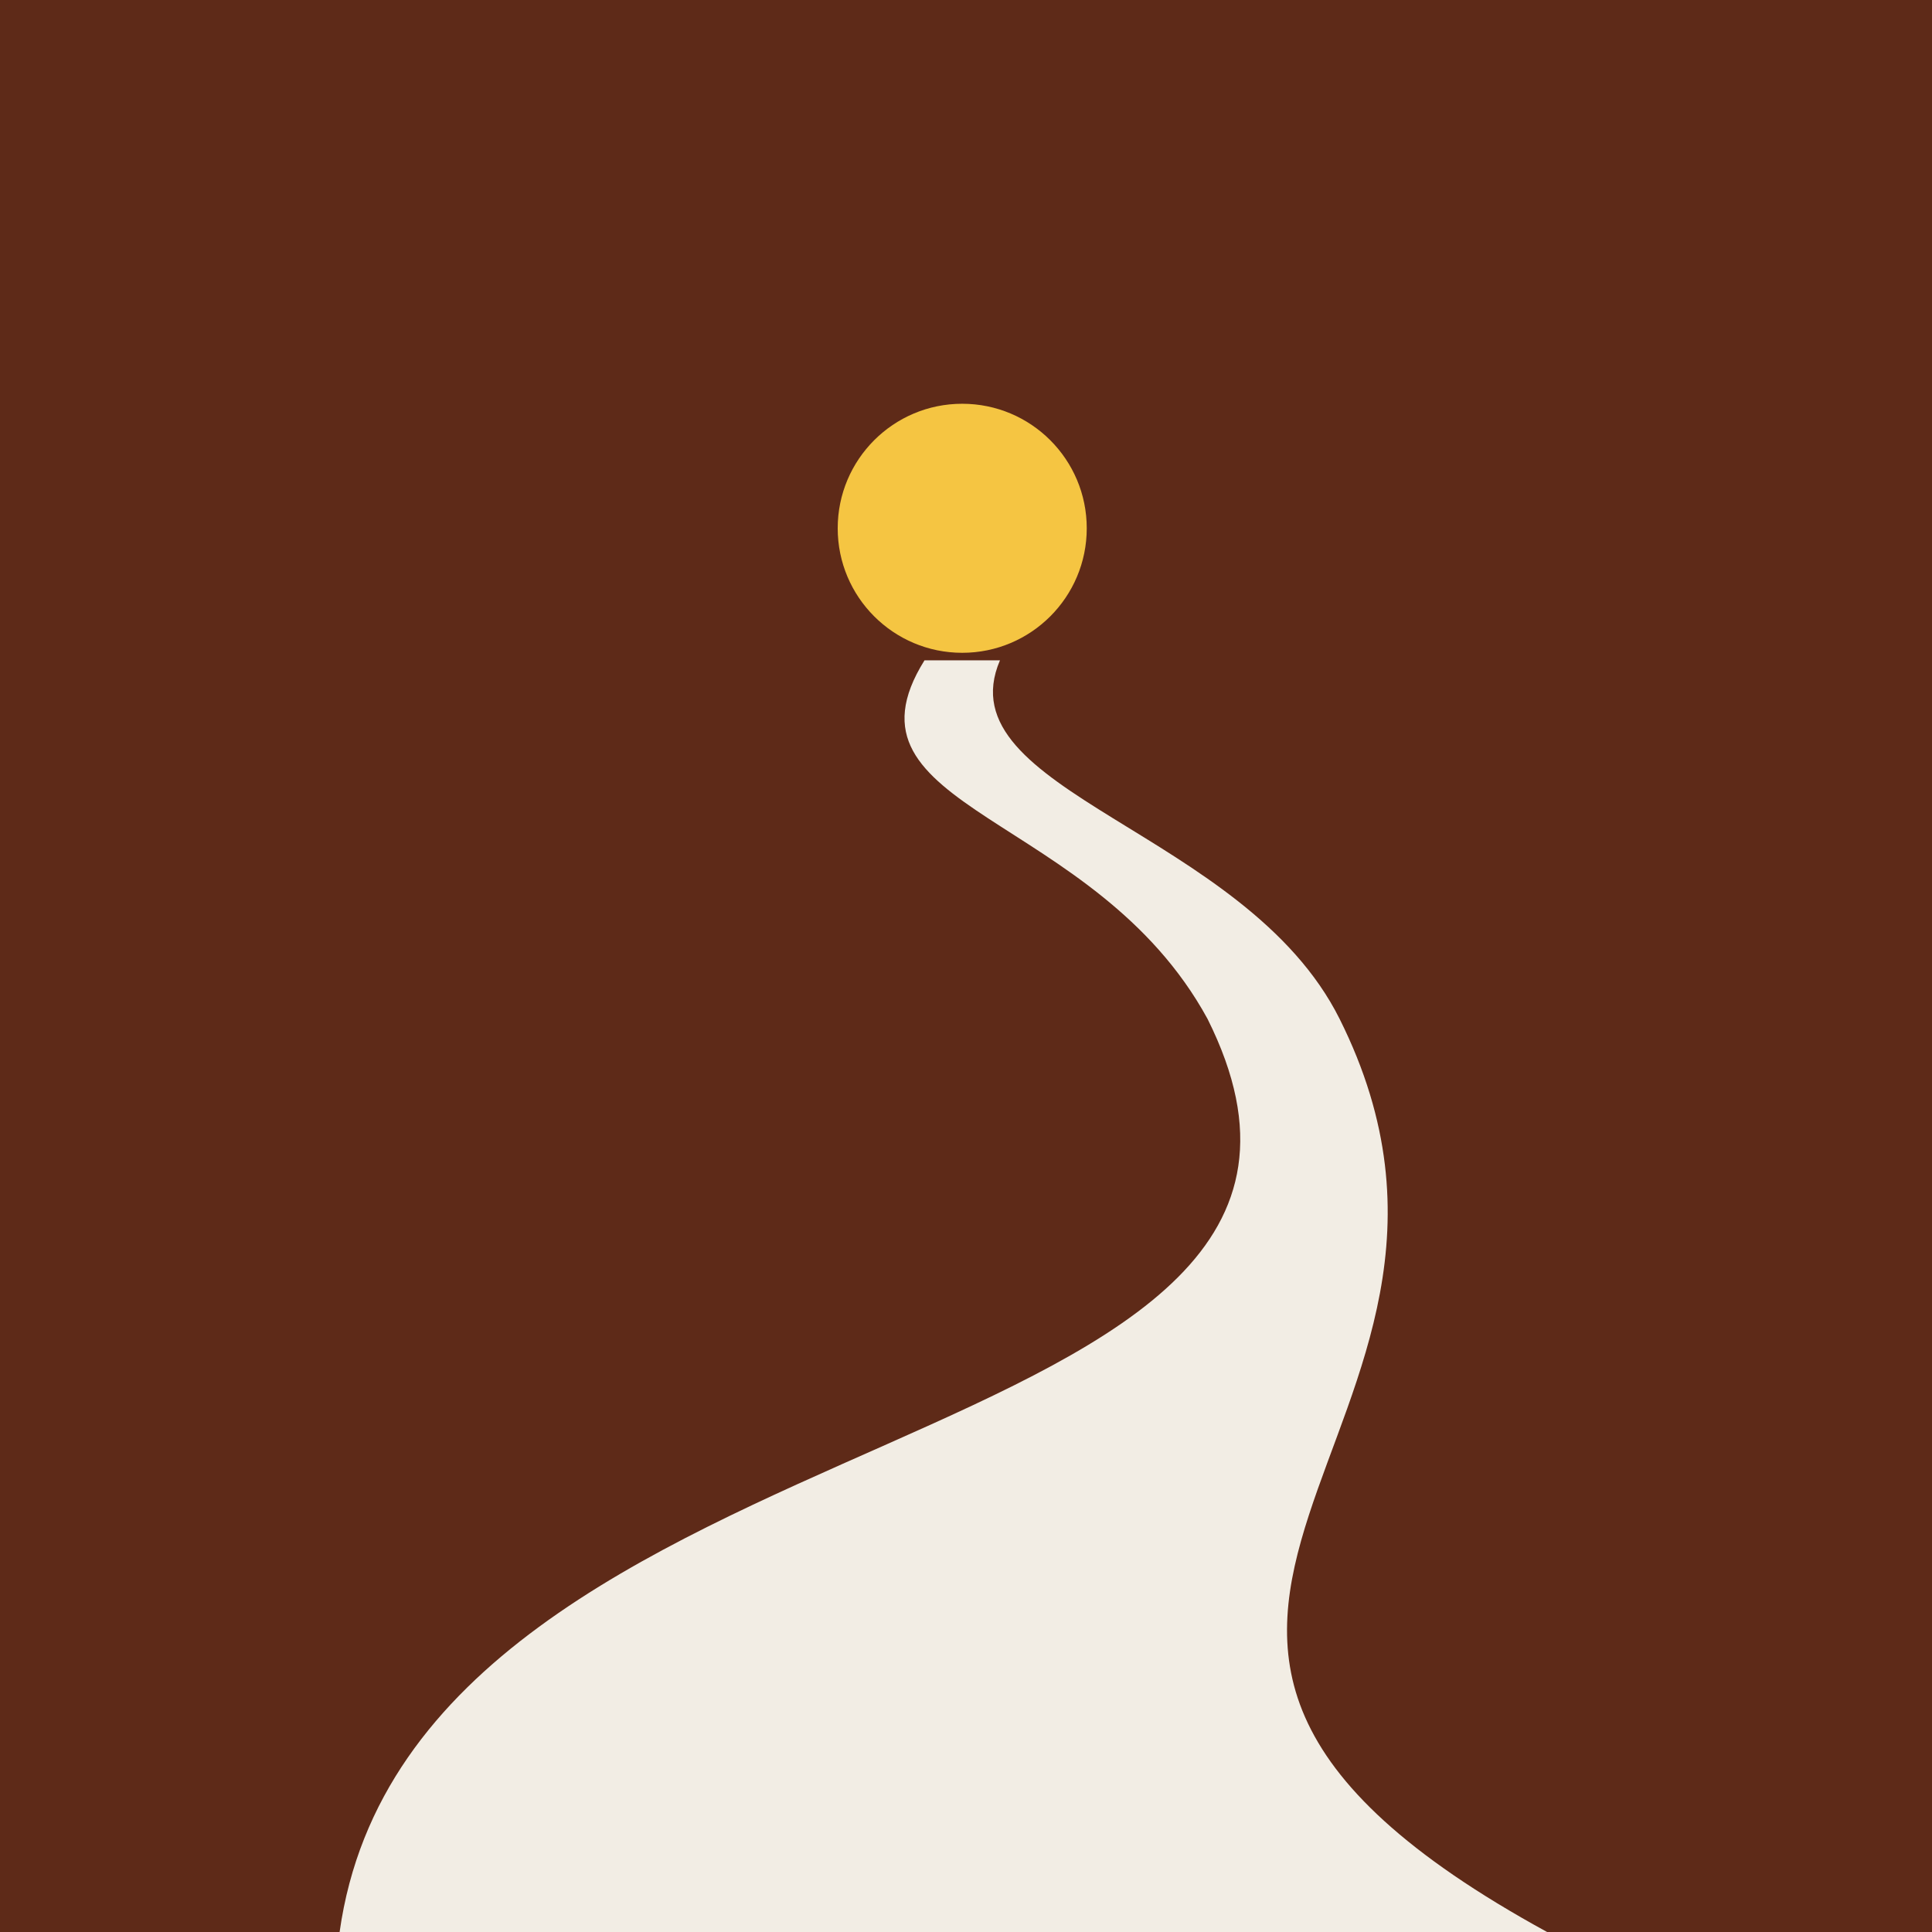
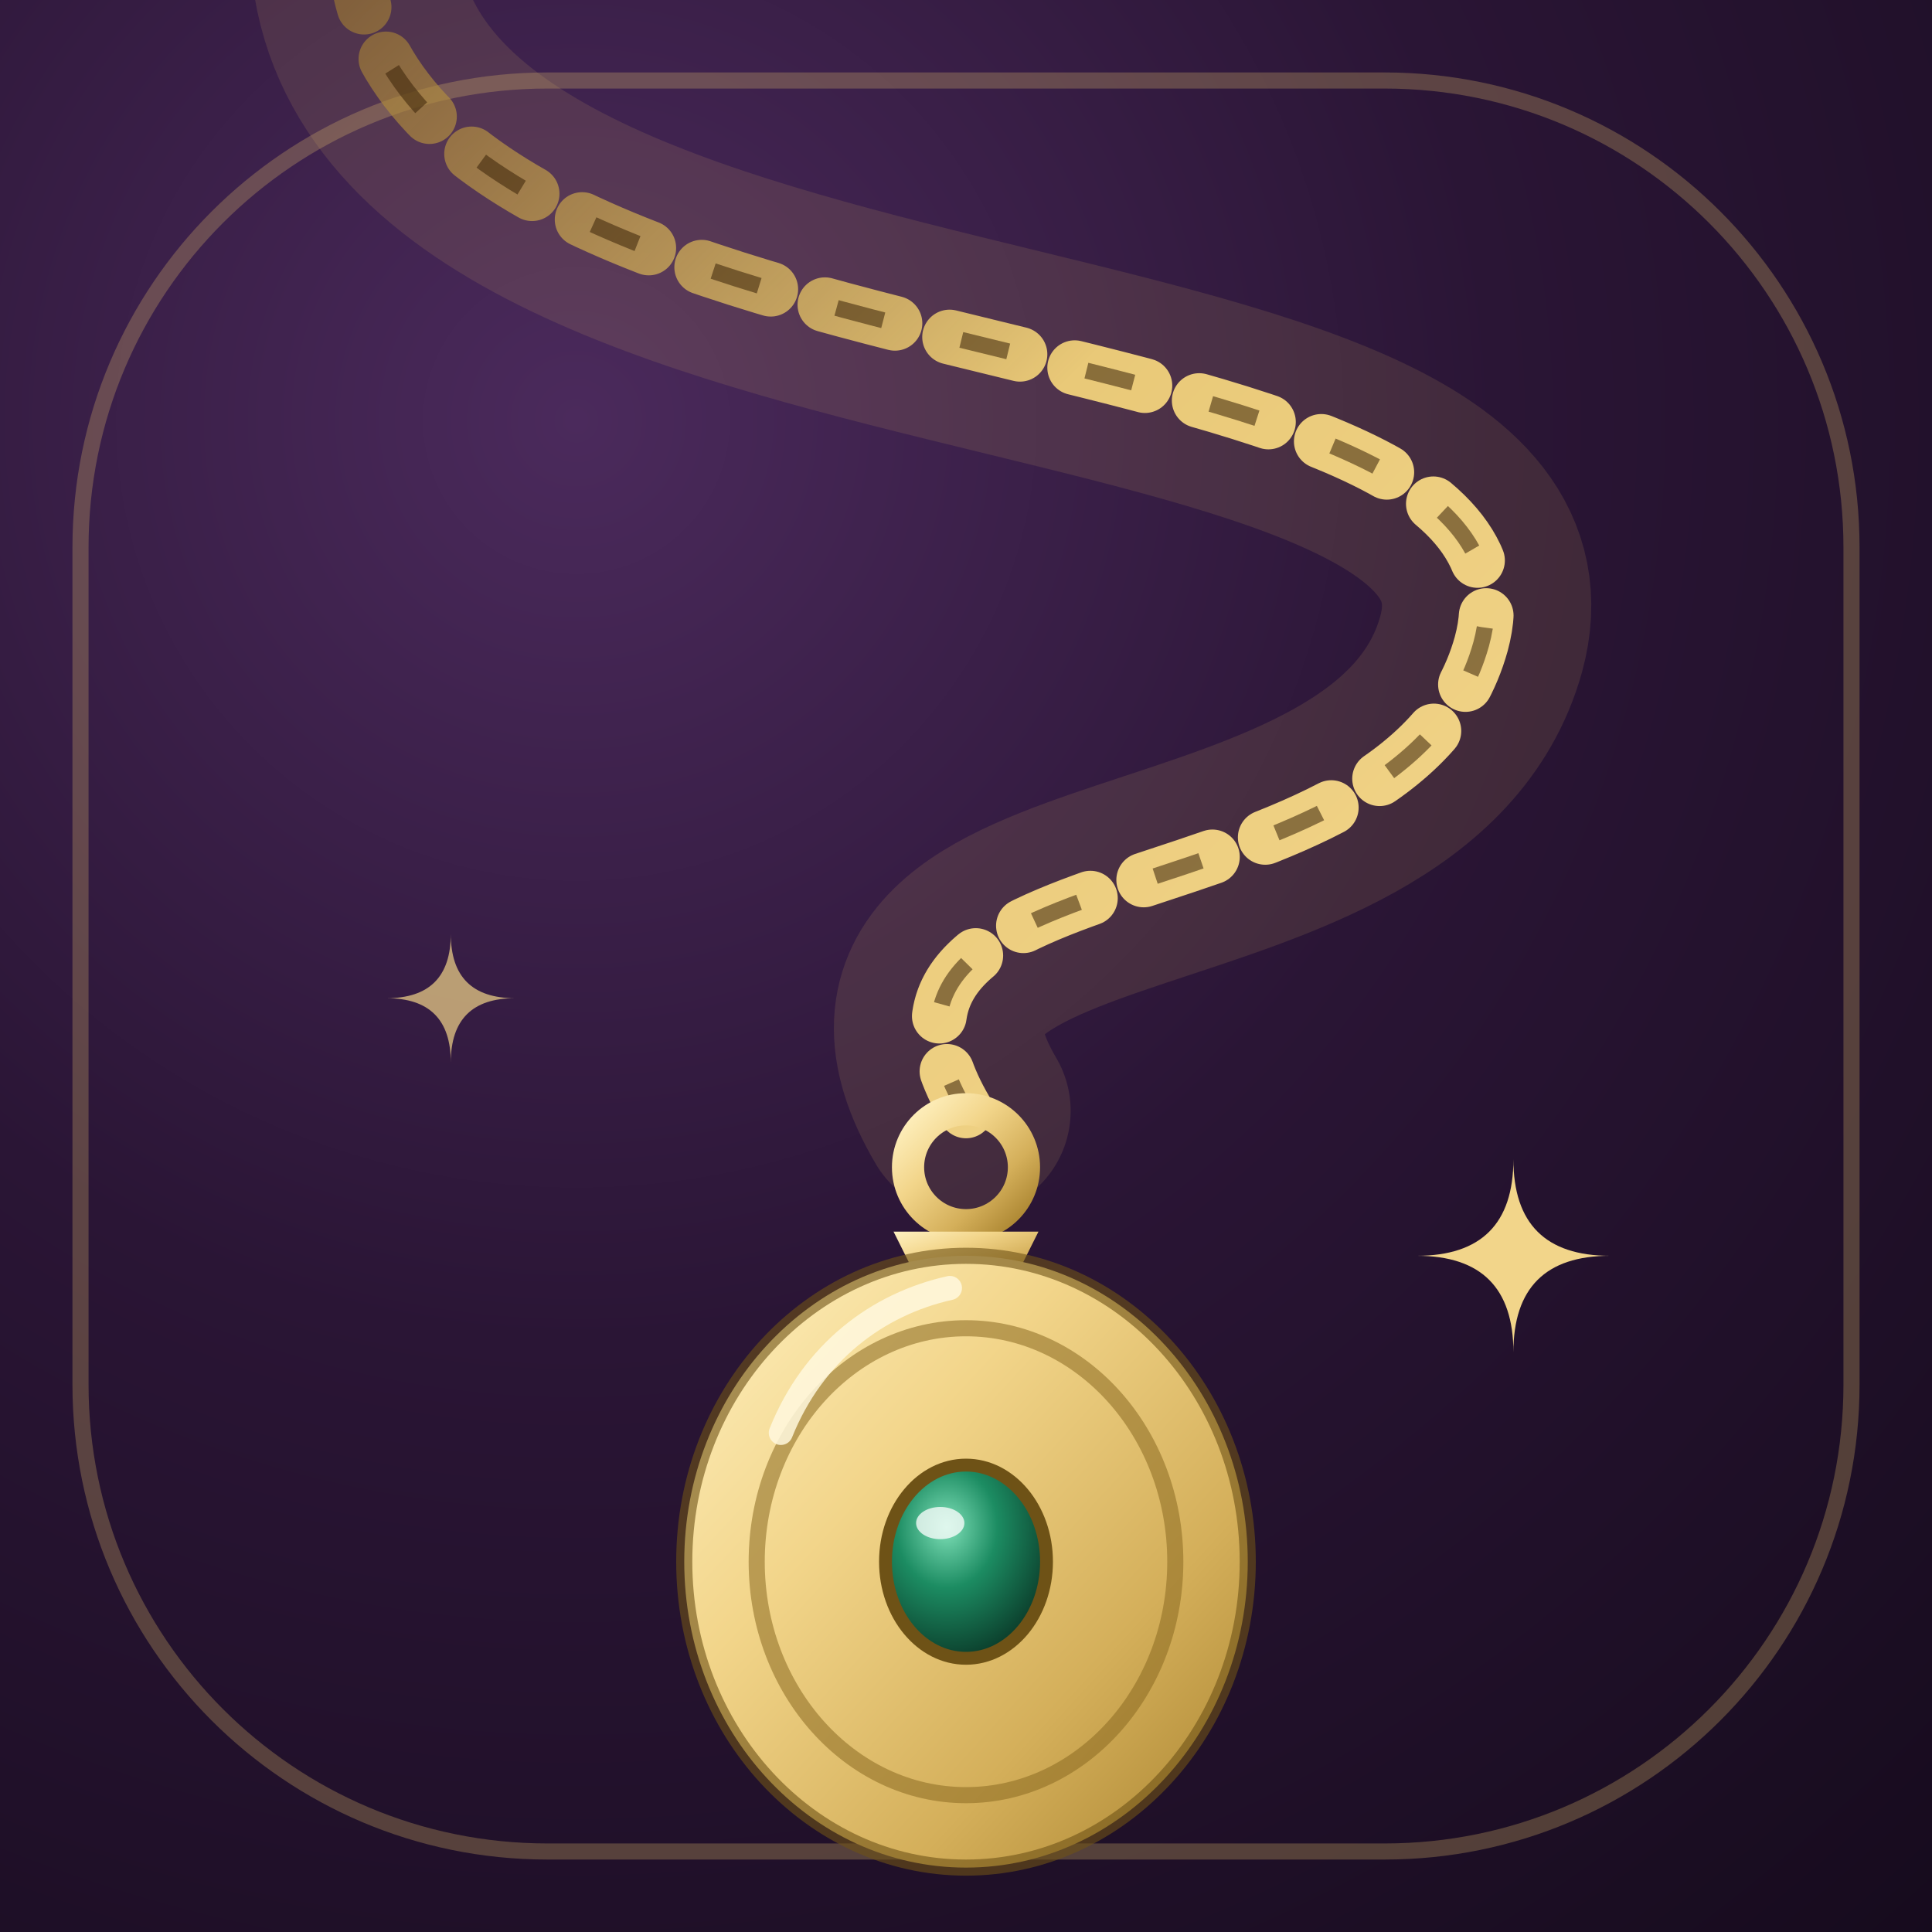
- <svg xmlns="http://www.w3.org/2000/svg" width="1024" height="1024" viewBox="0 0 1024 1024">
-   <rect width="1024" height="1024" fill="#5e2a18" />
-   <path d="M180 1024 C220 740 760 780 640 540 C580 430 440 430 490 350 L530 350 C500 420 660 440 710 540 C820 760 520 860 820 1024Z" fill="#f2ede4" opacity="1" />
-   <circle cx="510" cy="280" r="66" fill="#f5c542" />
+ <svg xmlns="http://www.w3.org/2000/svg" width="1024" height="1024" viewBox="0 0 120 120" fill="none">
+   <defs>
+     <radialGradient id="tile" cx=".3" cy=".22" r="1.05">
+       <stop offset="0" stop-color="#4B2A5C" />
+       <stop offset=".45" stop-color="#2A1535" />
+       <stop offset="1" stop-color="#160B1D" />
+     </radialGradient>
+     <linearGradient id="metal" x1="0" y1="0" x2="1" y2="1">
+       <stop offset="0" stop-color="#FFF1C1" />
+       <stop offset=".35" stop-color="#F2D58A" />
+       <stop offset=".7" stop-color="#D4AF5A" />
+       <stop offset="1" stop-color="#A8822E" />
+     </linearGradient>
+     <linearGradient id="chain" x1="20" y1="0" x2="90" y2="70" gradientUnits="userSpaceOnUse">
+       <stop offset="0" stop-color="#A8822E" stop-opacity=".55" />
+       <stop offset=".5" stop-color="#E9C978" />
+       <stop offset="1" stop-color="#F2D58A" />
+     </linearGradient>
+     <radialGradient id="gem" cx=".38" cy=".32" r=".7">
+       <stop offset="0" stop-color="#7FE0B8" />
+       <stop offset=".45" stop-color="#1C8C62" />
+       <stop offset="1" stop-color="#0B3D2B" />
+     </radialGradient>
+   </defs>
+   <rect width="120" height="120" fill="url(#tile)" />
+   <rect x="5" y="5" width="110" height="110" rx="29" stroke="#E3BE6B" stroke-opacity=".28" />
+   <path d="M22 -4C22 26 98 18 92 40C87 58 50 52 60 69" stroke="#E3BE6B" stroke-opacity=".13" stroke-width="13" stroke-linecap="round" />
+   <path d="M22 -4C22 26 98 18 92 40C87 58 50 52 60 69" stroke="url(#chain)" stroke-width="3.4" stroke-linecap="round" stroke-dasharray="4.5 3.5" />
+   <path d="M22 -4C22 26 98 18 92 40C87 58 50 52 60 69" stroke="#3A2408" stroke-opacity=".55" stroke-width="1" stroke-dasharray="3 5" stroke-dashoffset="-.75" />
+   <circle cx="60" cy="72.5" r="3.6" stroke="url(#metal)" stroke-width="2" />
+   <path d="M55.5 76.5h9l-1.5 3h-6z" fill="url(#metal)" />
+   <ellipse cx="60" cy="97" rx="17.5" ry="19" fill="url(#metal)" stroke="#6E5216" stroke-opacity=".6" />
+   <ellipse cx="60" cy="97" rx="13" ry="14.5" stroke="#8A6A22" stroke-opacity=".55" />
+   <path d="M48.5 89c2-5 6-8 10.5-9" stroke="#FFF8DE" stroke-opacity=".85" stroke-width="1.5" stroke-linecap="round" />
+   <ellipse cx="60" cy="97" rx="5" ry="6" fill="url(#gem)" stroke="#6E5216" stroke-width=".8" />
+   <ellipse cx="58.4" cy="94.6" rx="1.5" ry="1" fill="#FFFFFF" fill-opacity=".75" />
+   <path d="M94 72Q94 78 100 78Q94 78 94 84Q94 78 88 78Q94 78 94 72Z" fill="#F2D58A" />
+   <path d="M28 58Q28 62 32 62Q28 62 28 66Q28 62 24 62Q28 62 28 58Z" fill="#F2D58A" fill-opacity=".7" />
</svg>
